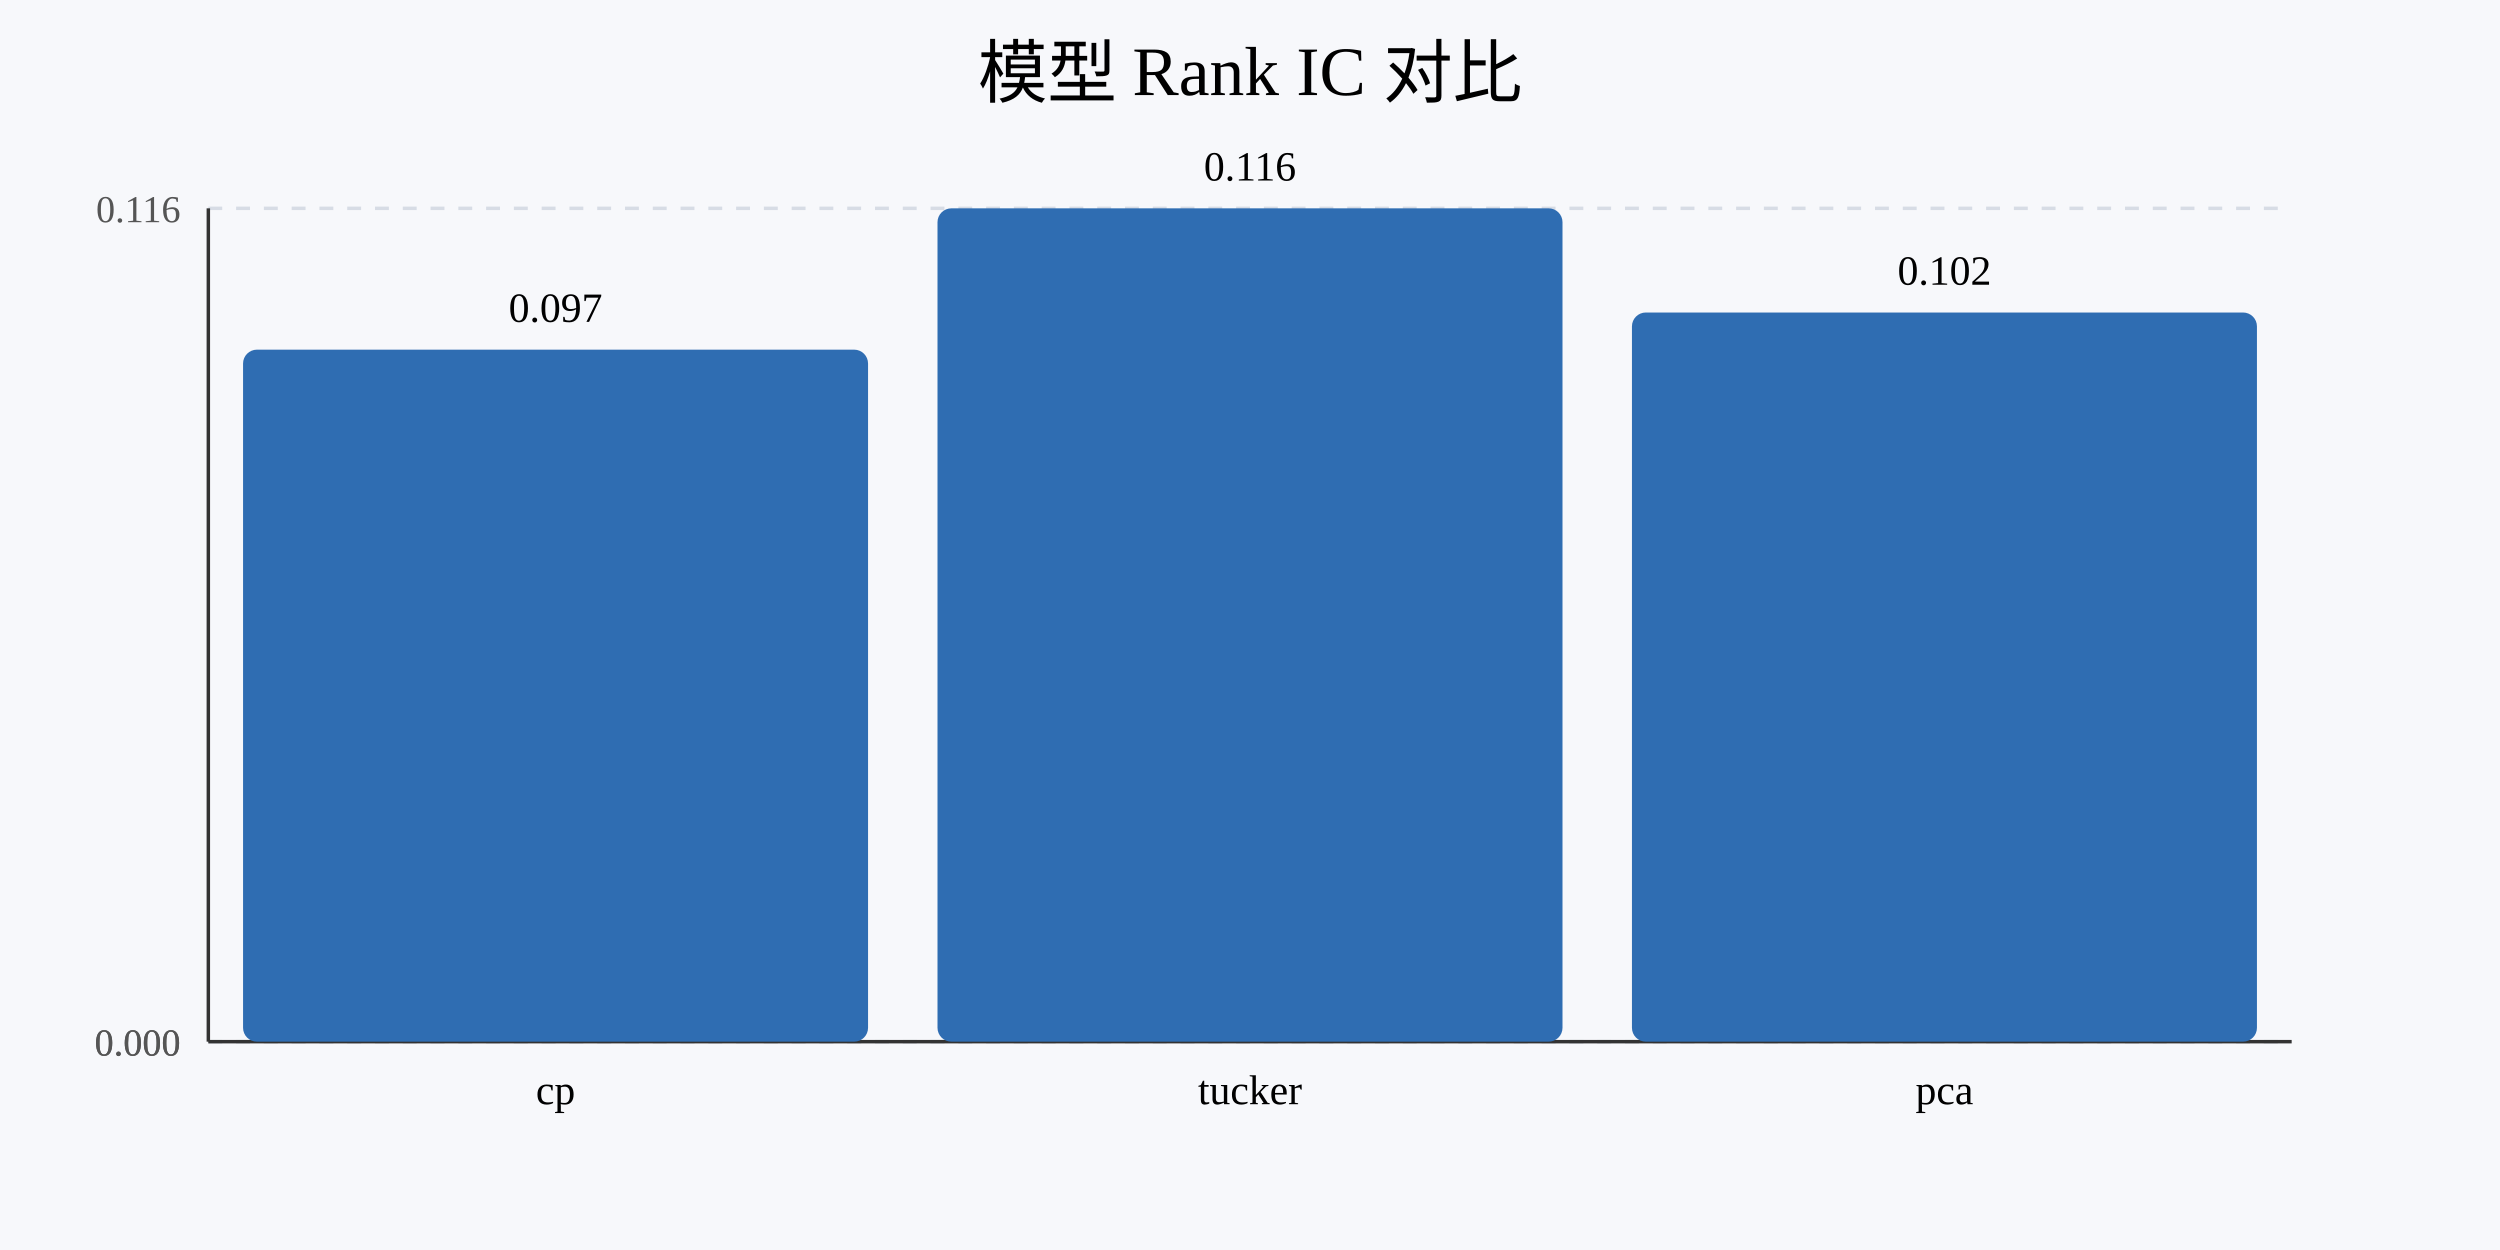
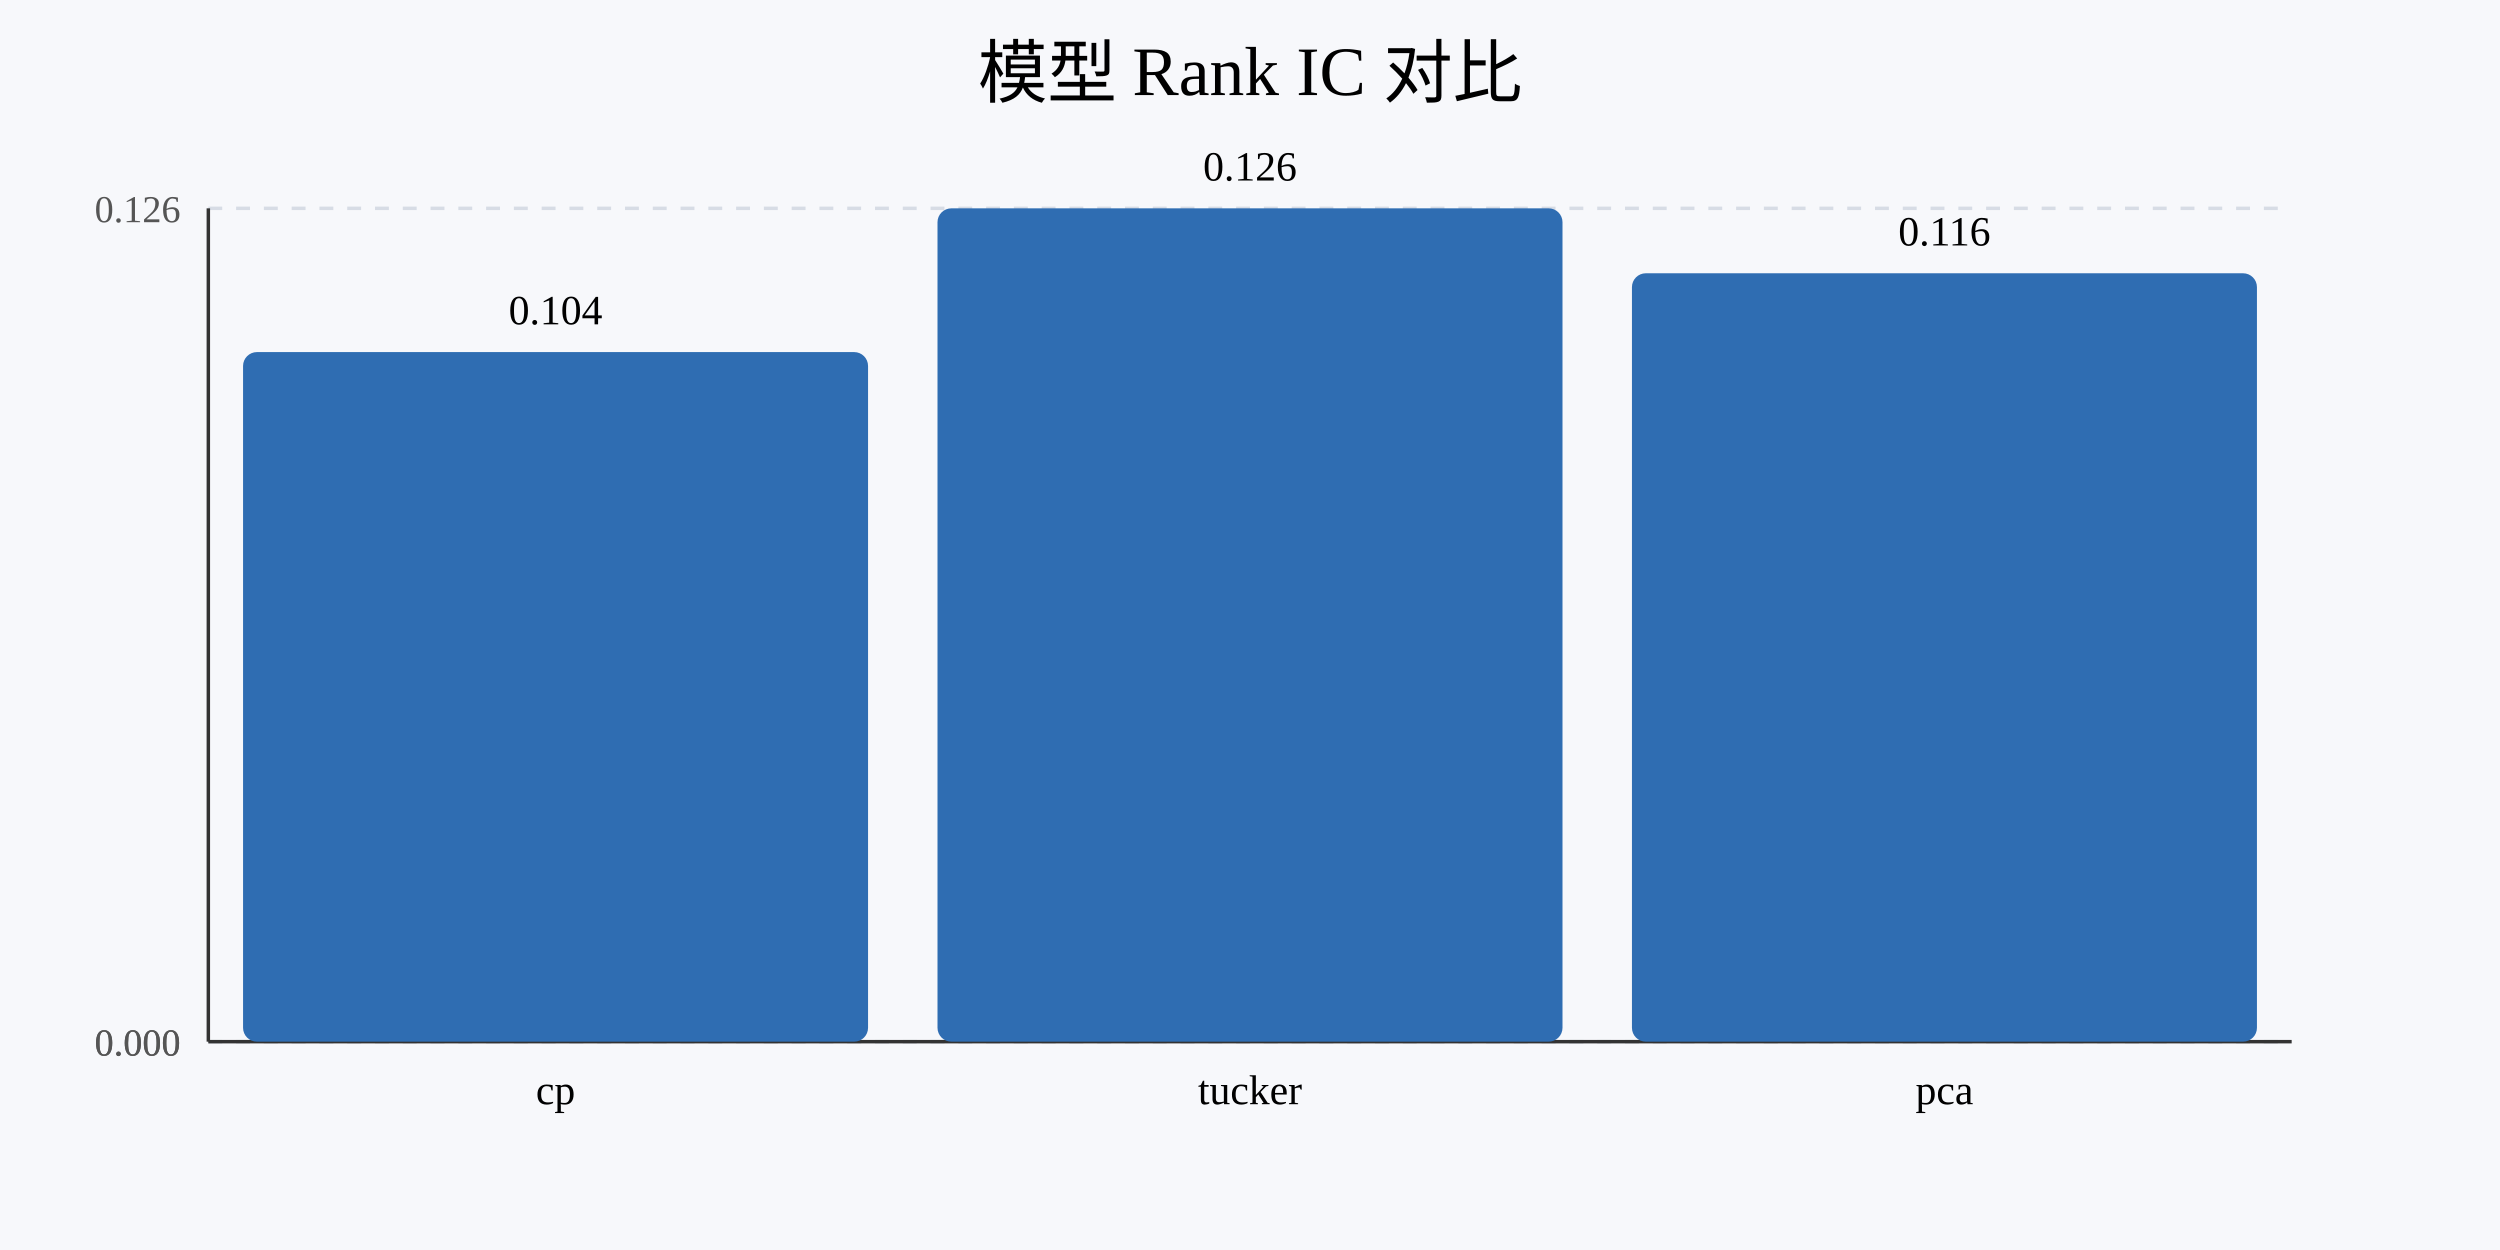
<svg xmlns="http://www.w3.org/2000/svg" width="720" height="360">
  <rect width="100%" height="100%" fill="#f7f8fb" />
  <text x="360.0" y="28" text-anchor="middle" font-size="20">模型 Rank IC 对比</text>
  <line x1="60" y1="60.0" x2="660" y2="60.0" stroke="#d7dce5" stroke-dasharray="4 4" />
-   <text x="52" y="64.0" text-anchor="end" font-size="11" fill="#555">0.116</text>
+   <text x="52" y="64.0" text-anchor="end" font-size="11" fill="#555">0.126</text>
  <line x1="60" y1="300.0" x2="660" y2="300.0" stroke="#d7dce5" stroke-dasharray="4 4" />
  <text x="52" y="304.0" text-anchor="end" font-size="11" fill="#555">0.000</text>
  <line x1="60" y1="300.0" x2="660" y2="300.0" stroke="#d7dce5" stroke-dasharray="4 4" />
  <text x="52" y="304.0" text-anchor="end" font-size="11" fill="#555">0.000</text>
  <line x1="60" y1="300.0" x2="660" y2="300.0" stroke="#333" />
  <line x1="60" y1="60" x2="60" y2="300" stroke="#333" />
-   <rect x="70.0" y="100.7" width="180.0" height="199.3" fill="#2f6db2" rx="4" />
+   <rect x="70.0" y="101.4" width="180.0" height="198.6" fill="#2f6db2" rx="4" />
  <text x="160.0" y="318" text-anchor="middle" font-size="12">cp</text>
-   <text x="160.0" y="92.7" text-anchor="middle" font-size="12">0.097</text>
+   <text x="160.0" y="93.4" text-anchor="middle" font-size="12">0.104</text>
  <rect x="270.0" y="60.0" width="180.0" height="240.0" fill="#2f6db2" rx="4" />
  <text x="360.0" y="318" text-anchor="middle" font-size="12">tucker</text>
-   <text x="360.0" y="52.0" text-anchor="middle" font-size="12">0.116</text>
-   <rect x="470.0" y="90.0" width="180.0" height="210.0" fill="#2f6db2" rx="4" />
+   <text x="360.0" y="52.0" text-anchor="middle" font-size="12">0.126</text>
+   <rect x="470.0" y="78.7" width="180.0" height="221.3" fill="#2f6db2" rx="4" />
  <text x="560.0" y="318" text-anchor="middle" font-size="12">pca</text>
-   <text x="560.0" y="82.0" text-anchor="middle" font-size="12">0.102</text>
+   <text x="560.0" y="70.7" text-anchor="middle" font-size="12">0.116</text>
</svg>
